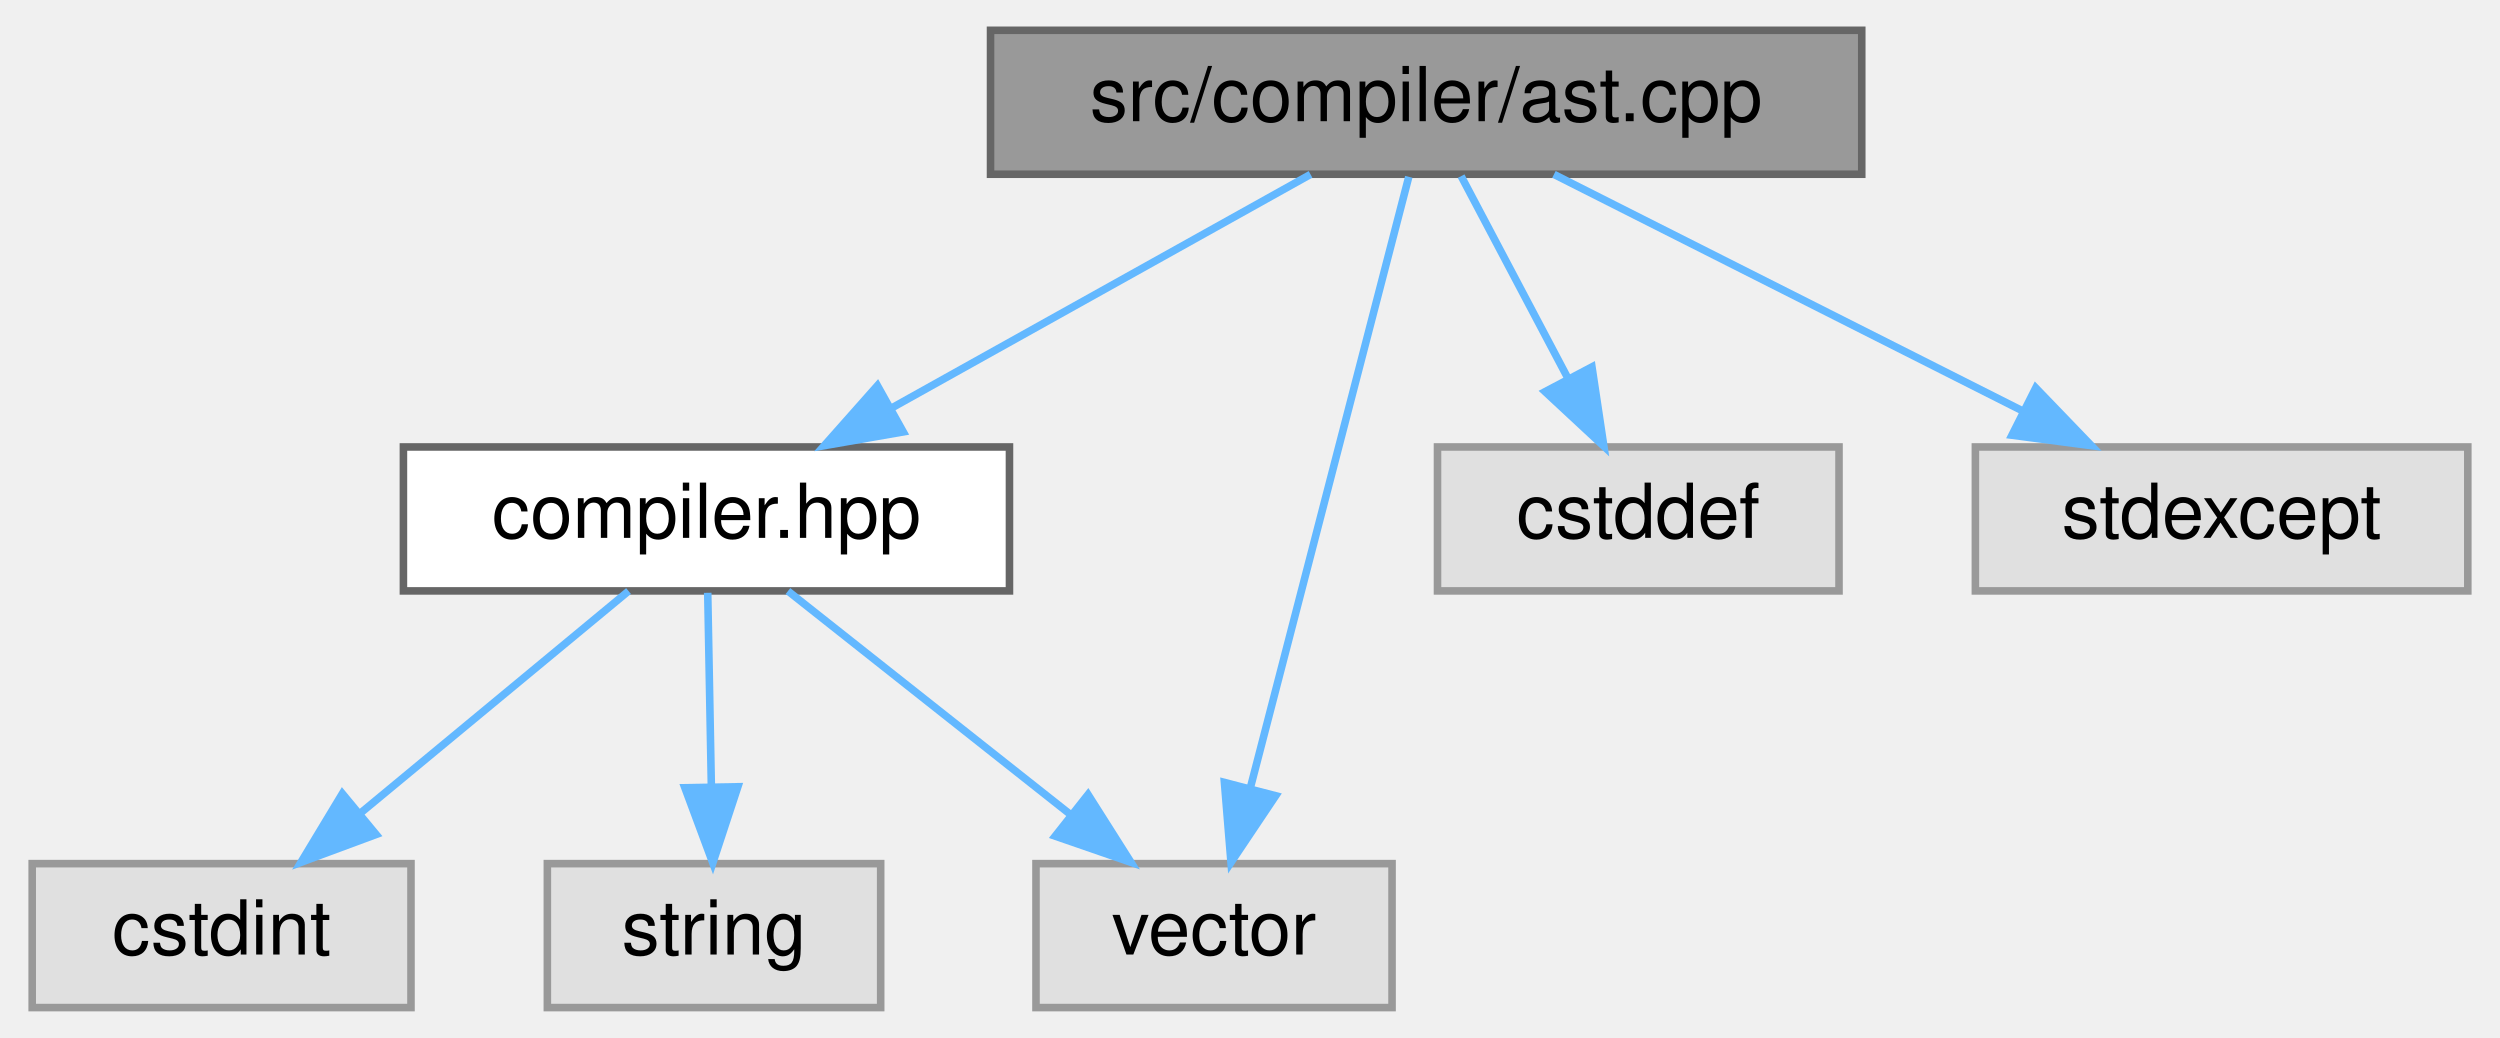
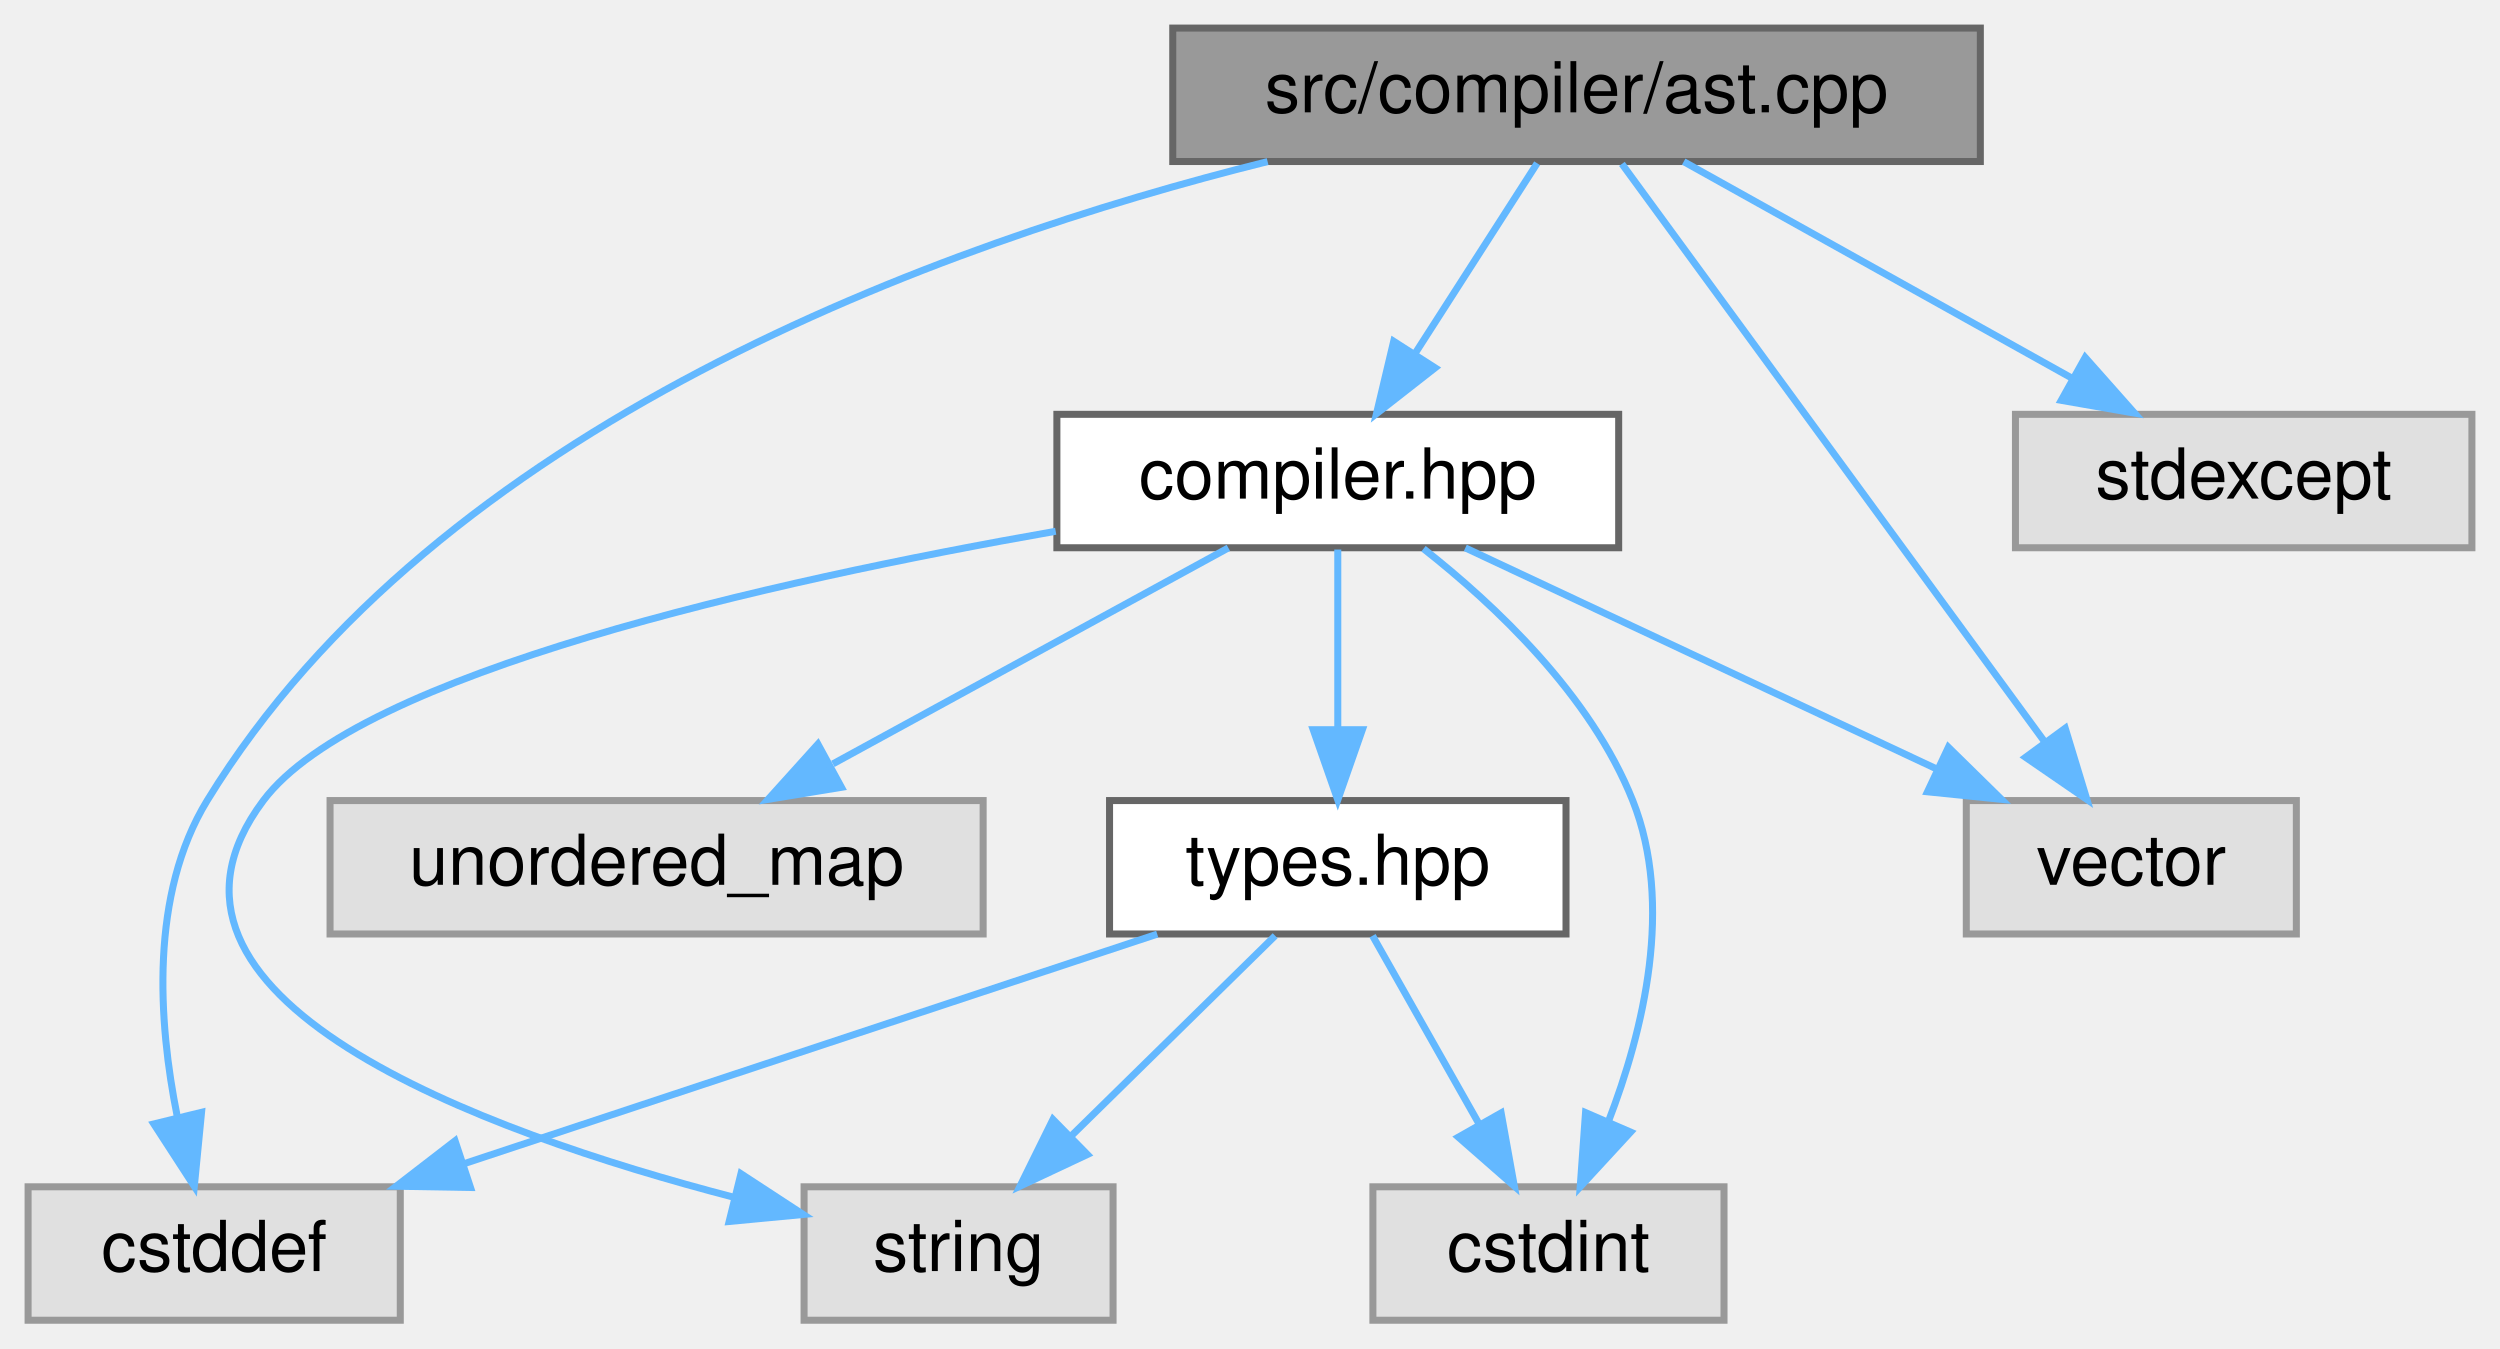
- <svg xmlns="http://www.w3.org/2000/svg" xmlns:xlink="http://www.w3.org/1999/xlink" width="330pt" height="137pt" viewBox="0.00 0.00 329.50 137.00">
-   <g id="graph0" class="graph" transform="scale(1 1) rotate(0) translate(4 133)">
+ <svg xmlns="http://www.w3.org/2000/svg" xmlns:xlink="http://www.w3.org/1999/xlink" width="356pt" height="192pt" viewBox="0.00 0.00 356.00 192.00">
+   <g id="graph0" class="graph" transform="scale(1 1) rotate(0) translate(4 188)">
    <g id="Node000001" class="node">
      <g id="a_Node000001">
        <a xlink:title=" ">
-           <polygon fill="#999999" stroke="#666666" points="241.5,-129 126.5,-129 126.5,-110 241.5,-110 241.5,-129" />
-           <text text-anchor="middle" x="184" y="-117" font-family="Helvetica,sans-Serif" font-size="10.00">src/compiler/ast.cpp</text>
+           <polygon fill="#999999" stroke="#666666" points="278,-184 163,-184 163,-165 278,-165 278,-184" />
+           <text text-anchor="middle" x="220.5" y="-172" font-family="Helvetica,sans-Serif" font-size="10.00">src/compiler/ast.cpp</text>
        </a>
      </g>
    </g>
    <g id="Node000002" class="node">
      <g id="a_Node000002">
        <a xlink:href="compiler_8hpp.html" target="_top" xlink:title=" ">
-           <polygon fill="white" stroke="#666666" points="129,-74 49,-74 49,-55 129,-55 129,-74" />
-           <text text-anchor="middle" x="89" y="-62" font-family="Helvetica,sans-Serif" font-size="10.00">compiler.hpp</text>
+           <polygon fill="white" stroke="#666666" points="226.5,-129 146.5,-129 146.5,-110 226.5,-110 226.5,-129" />
+           <text text-anchor="middle" x="186.5" y="-117" font-family="Helvetica,sans-Serif" font-size="10.00">compiler.hpp</text>
        </a>
      </g>
    </g>
    <g id="edge1_Node000001_Node000002" class="edge">
      <g id="a_edge1_Node000001_Node000002">
        <a xlink:title=" ">
-           <path fill="none" stroke="#63b8ff" d="M168.74,-109.98C153.87,-101.69 131.02,-88.94 113.58,-79.22" />
-           <polygon fill="#63b8ff" stroke="#63b8ff" points="114.98,-75.99 104.54,-74.17 111.57,-82.1 114.98,-75.99" />
+           <path fill="none" stroke="#63b8ff" d="M214.89,-164.75C210.18,-157.42 203.33,-146.73 197.53,-137.7" />
+           <polygon fill="#63b8ff" stroke="#63b8ff" points="200.36,-135.62 192.01,-129.09 194.46,-139.4 200.36,-135.62" />
+         </a>
+       </g>
+     </g>
+     <g id="Node000004" class="node">
+       <g id="a_Node000004">
+         <a xlink:title=" ">
+           <polygon fill="#e0e0e0" stroke="#999999" points="53,-19 0,-19 0,0 53,0 53,-19" />
+           <text text-anchor="middle" x="26.5" y="-7" font-family="Helvetica,sans-Serif" font-size="10.00">cstddef</text>
+         </a>
+       </g>
+     </g>
+     <g id="edge10_Node000001_Node000004" class="edge">
+       <g id="a_edge10_Node000001_Node000004">
+         <a xlink:title=" ">
+           <path fill="none" stroke="#63b8ff" d="M176.51,-164.99C129.79,-153.35 58.25,-127.48 25.5,-74 17.31,-60.63 18.53,-42.52 21.23,-29.07" />
+           <polygon fill="#63b8ff" stroke="#63b8ff" points="24.7,-29.61 23.67,-19.06 17.9,-27.95 24.7,-29.61" />
+         </a>
+       </g>
+     </g>
+     <g id="Node000008" class="node">
+       <g id="a_Node000008">
+         <a xlink:title=" ">
+           <polygon fill="#e0e0e0" stroke="#999999" points="323,-74 276,-74 276,-55 323,-55 323,-74" />
+           <text text-anchor="middle" x="299.5" y="-62" font-family="Helvetica,sans-Serif" font-size="10.00">vector</text>
+         </a>
+       </g>
+     </g>
+     <g id="edge12_Node000001_Node000008" class="edge">
+       <g id="a_edge12_Node000001_Node000008">
+         <a xlink:title=" ">
+           <path fill="none" stroke="#63b8ff" d="M226.96,-164.66C240.11,-146.69 270.14,-105.64 287.15,-82.38" />
+           <polygon fill="#63b8ff" stroke="#63b8ff" points="290.09,-84.3 293.17,-74.16 284.44,-80.16 290.09,-84.3" />
+         </a>
+       </g>
+     </g>
+     <g id="Node000009" class="node">
+       <g id="a_Node000009">
+         <a xlink:title=" ">
+           <polygon fill="#e0e0e0" stroke="#999999" points="348,-129 283,-129 283,-110 348,-110 348,-129" />
+           <text text-anchor="middle" x="315.5" y="-117" font-family="Helvetica,sans-Serif" font-size="10.00">stdexcept</text>
+         </a>
+       </g>
+     </g>
+     <g id="edge11_Node000001_Node000009" class="edge">
+       <g id="a_edge11_Node000001_Node000009">
+         <a xlink:title=" ">
+           <path fill="none" stroke="#63b8ff" d="M235.76,-164.98C250.63,-156.69 273.48,-143.94 290.92,-134.22" />
+           <polygon fill="#63b8ff" stroke="#63b8ff" points="292.93,-137.1 299.96,-129.17 289.52,-130.99 292.93,-137.1" />
+         </a>
+       </g>
+     </g>
+     <g id="Node000003" class="node">
+       <g id="a_Node000003">
+         <a xlink:href="types_8hpp.html" target="_top" xlink:title=" ">
+           <polygon fill="white" stroke="#666666" points="219,-74 154,-74 154,-55 219,-55 219,-74" />
+           <text text-anchor="middle" x="186.5" y="-62" font-family="Helvetica,sans-Serif" font-size="10.00">types.hpp</text>
+         </a>
+       </g>
+     </g>
+     <g id="edge2_Node000002_Node000003" class="edge">
+       <g id="a_edge2_Node000002_Node000003">
+         <a xlink:title=" ">
+           <path fill="none" stroke="#63b8ff" d="M186.5,-109.75C186.5,-102.8 186.5,-92.85 186.5,-84.13" />
+           <polygon fill="#63b8ff" stroke="#63b8ff" points="190,-84.09 186.5,-74.09 183,-84.09 190,-84.09" />
        </a>
      </g>
    </g>
    <g id="Node000005" class="node">
      <g id="a_Node000005">
        <a xlink:title=" ">
-           <polygon fill="#e0e0e0" stroke="#999999" points="179.5,-19 132.5,-19 132.5,0 179.5,0 179.5,-19" />
-           <text text-anchor="middle" x="156" y="-7" font-family="Helvetica,sans-Serif" font-size="10.00">vector</text>
+           <polygon fill="#e0e0e0" stroke="#999999" points="241.5,-19 191.5,-19 191.5,0 241.5,0 241.5,-19" />
+           <text text-anchor="middle" x="216.5" y="-7" font-family="Helvetica,sans-Serif" font-size="10.00">cstdint</text>
        </a>
      </g>
    </g>
-     <g id="edge7_Node000001_Node000005" class="edge">
-       <g id="a_edge7_Node000001_Node000005">
+     <g id="edge6_Node000002_Node000005" class="edge">
+       <g id="a_edge6_Node000002_Node000005">
        <a xlink:title=" ">
-           <path fill="none" stroke="#63b8ff" d="M181.71,-109.66C177.15,-92.09 166.88,-52.45 160.78,-28.95" />
-           <polygon fill="#63b8ff" stroke="#63b8ff" points="164.14,-27.96 158.24,-19.16 157.37,-29.72 164.14,-27.96" />
+           <path fill="none" stroke="#63b8ff" d="M198.71,-109.86C208.85,-101.88 222.54,-89.01 228.5,-74 234.38,-59.19 230.05,-41.27 225.02,-28.25" />
+           <polygon fill="#63b8ff" stroke="#63b8ff" points="228.2,-26.79 221.02,-19 221.78,-29.57 228.2,-26.79" />
        </a>
      </g>
    </g>
    <g id="Node000006" class="node">
      <g id="a_Node000006">
        <a xlink:title=" ">
-           <polygon fill="#e0e0e0" stroke="#999999" points="238.5,-74 185.5,-74 185.5,-55 238.5,-55 238.5,-74" />
-           <text text-anchor="middle" x="212" y="-62" font-family="Helvetica,sans-Serif" font-size="10.00">cstddef</text>
+           <polygon fill="#e0e0e0" stroke="#999999" points="154.5,-19 110.5,-19 110.5,0 154.5,0 154.5,-19" />
+           <text text-anchor="middle" x="132.5" y="-7" font-family="Helvetica,sans-Serif" font-size="10.00">string</text>
        </a>
      </g>
    </g>
-     <g id="edge5_Node000001_Node000006" class="edge">
-       <g id="a_edge5_Node000001_Node000006">
+     <g id="edge7_Node000002_Node000006" class="edge">
+       <g id="a_edge7_Node000002_Node000006">
        <a xlink:title=" ">
-           <path fill="none" stroke="#63b8ff" d="M188.62,-109.75C192.46,-102.49 198.02,-91.95 202.76,-82.98" />
-           <polygon fill="#63b8ff" stroke="#63b8ff" points="205.89,-84.57 207.46,-74.09 199.7,-81.3 205.89,-84.57" />
+           <path fill="none" stroke="#63b8ff" d="M146.33,-112.35C105.72,-105.22 47.08,-92.09 33.5,-74 12.44,-45.94 64.26,-26.94 100.61,-17.48" />
+           <polygon fill="#63b8ff" stroke="#63b8ff" points="101.51,-20.86 110.38,-15.06 99.83,-14.06 101.51,-20.86" />
        </a>
      </g>
    </g>
    <g id="Node000007" class="node">
      <g id="a_Node000007">
        <a xlink:title=" ">
-           <polygon fill="#e0e0e0" stroke="#999999" points="321.5,-74 256.5,-74 256.5,-55 321.5,-55 321.5,-74" />
-           <text text-anchor="middle" x="289" y="-62" font-family="Helvetica,sans-Serif" font-size="10.00">stdexcept</text>
+           <polygon fill="#e0e0e0" stroke="#999999" points="136,-74 43,-74 43,-55 136,-55 136,-74" />
+           <text text-anchor="middle" x="89.5" y="-62" font-family="Helvetica,sans-Serif" font-size="10.00">unordered_map</text>
        </a>
      </g>
    </g>
-     <g id="edge6_Node000001_Node000007" class="edge">
-       <g id="a_edge6_Node000001_Node000007">
+     <g id="edge8_Node000002_Node000007" class="edge">
+       <g id="a_edge8_Node000002_Node000007">
        <a xlink:title=" ">
-           <path fill="none" stroke="#63b8ff" d="M200.87,-109.98C217.61,-101.54 243.5,-88.47 262.89,-78.68" />
-           <polygon fill="#63b8ff" stroke="#63b8ff" points="264.47,-81.8 271.82,-74.17 261.32,-75.55 264.47,-81.8" />
+           <path fill="none" stroke="#63b8ff" d="M170.92,-109.98C155.73,-101.69 132.4,-88.94 114.6,-79.22" />
+           <polygon fill="#63b8ff" stroke="#63b8ff" points="115.82,-75.89 105.37,-74.17 112.47,-82.04 115.82,-75.89" />
        </a>
      </g>
    </g>
-     <g id="Node000003" class="node">
-       <g id="a_Node000003">
+     <g id="edge9_Node000002_Node000008" class="edge">
+       <g id="a_edge9_Node000002_Node000008">
        <a xlink:title=" ">
-           <polygon fill="#e0e0e0" stroke="#999999" points="50,-19 0,-19 0,0 50,0 50,-19" />
-           <text text-anchor="middle" x="25" y="-7" font-family="Helvetica,sans-Serif" font-size="10.00">cstdint</text>
+           <path fill="none" stroke="#63b8ff" d="M204.66,-109.98C222.75,-101.5 250.78,-88.35 271.69,-78.54" />
+           <polygon fill="#63b8ff" stroke="#63b8ff" points="273.45,-81.59 281.01,-74.17 270.47,-75.25 273.45,-81.59" />
        </a>
      </g>
    </g>
-     <g id="edge2_Node000002_Node000003" class="edge">
-       <g id="a_edge2_Node000002_Node000003">
+     <g id="edge3_Node000003_Node000004" class="edge">
+       <g id="a_edge3_Node000003_Node000004">
        <a xlink:title=" ">
-           <path fill="none" stroke="#63b8ff" d="M78.72,-54.98C69.16,-47.07 54.72,-35.11 43.22,-25.58" />
-           <polygon fill="#63b8ff" stroke="#63b8ff" points="45.4,-22.85 35.47,-19.17 40.94,-28.24 45.4,-22.85" />
+           <path fill="none" stroke="#63b8ff" d="M160.79,-54.98C134.05,-46.13 91.97,-32.19 62.05,-22.28" />
+           <polygon fill="#63b8ff" stroke="#63b8ff" points="63,-18.9 52.41,-19.08 60.8,-25.55 63,-18.9" />
        </a>
      </g>
    </g>
-     <g id="Node000004" class="node">
-       <g id="a_Node000004">
+     <g id="edge4_Node000003_Node000005" class="edge">
+       <g id="a_edge4_Node000003_Node000005">
        <a xlink:title=" ">
-           <polygon fill="#e0e0e0" stroke="#999999" points="112,-19 68,-19 68,0 112,0 112,-19" />
-           <text text-anchor="middle" x="90" y="-7" font-family="Helvetica,sans-Serif" font-size="10.00">string</text>
+           <path fill="none" stroke="#63b8ff" d="M191.45,-54.75C195.56,-47.49 201.53,-36.95 206.6,-27.98" />
+           <polygon fill="#63b8ff" stroke="#63b8ff" points="209.76,-29.52 211.64,-19.09 203.67,-26.07 209.76,-29.52" />
        </a>
      </g>
    </g>
-     <g id="edge3_Node000002_Node000004" class="edge">
-       <g id="a_edge3_Node000002_Node000004">
+     <g id="edge5_Node000003_Node000006" class="edge">
+       <g id="a_edge5_Node000003_Node000006">
        <a xlink:title=" ">
-           <path fill="none" stroke="#63b8ff" d="M89.17,-54.75C89.3,-47.8 89.48,-37.85 89.65,-29.13" />
-           <polygon fill="#63b8ff" stroke="#63b8ff" points="93.15,-29.15 89.84,-19.09 86.15,-29.02 93.15,-29.15" />
-         </a>
-       </g>
-     </g>
-     <g id="edge4_Node000002_Node000005" class="edge">
-       <g id="a_edge4_Node000002_Node000005">
-         <a xlink:title=" ">
-           <path fill="none" stroke="#63b8ff" d="M99.76,-54.98C109.77,-47.07 124.89,-35.11 136.93,-25.58" />
-           <polygon fill="#63b8ff" stroke="#63b8ff" points="139.37,-28.12 145.04,-19.17 135.03,-22.63 139.37,-28.12" />
+           <path fill="none" stroke="#63b8ff" d="M177.58,-54.75C169.72,-47.03 158.07,-35.6 148.58,-26.28" />
+           <polygon fill="#63b8ff" stroke="#63b8ff" points="150.84,-23.6 141.25,-19.09 145.94,-28.59 150.84,-23.6" />
        </a>
      </g>
    </g>
  </g>
</svg>
